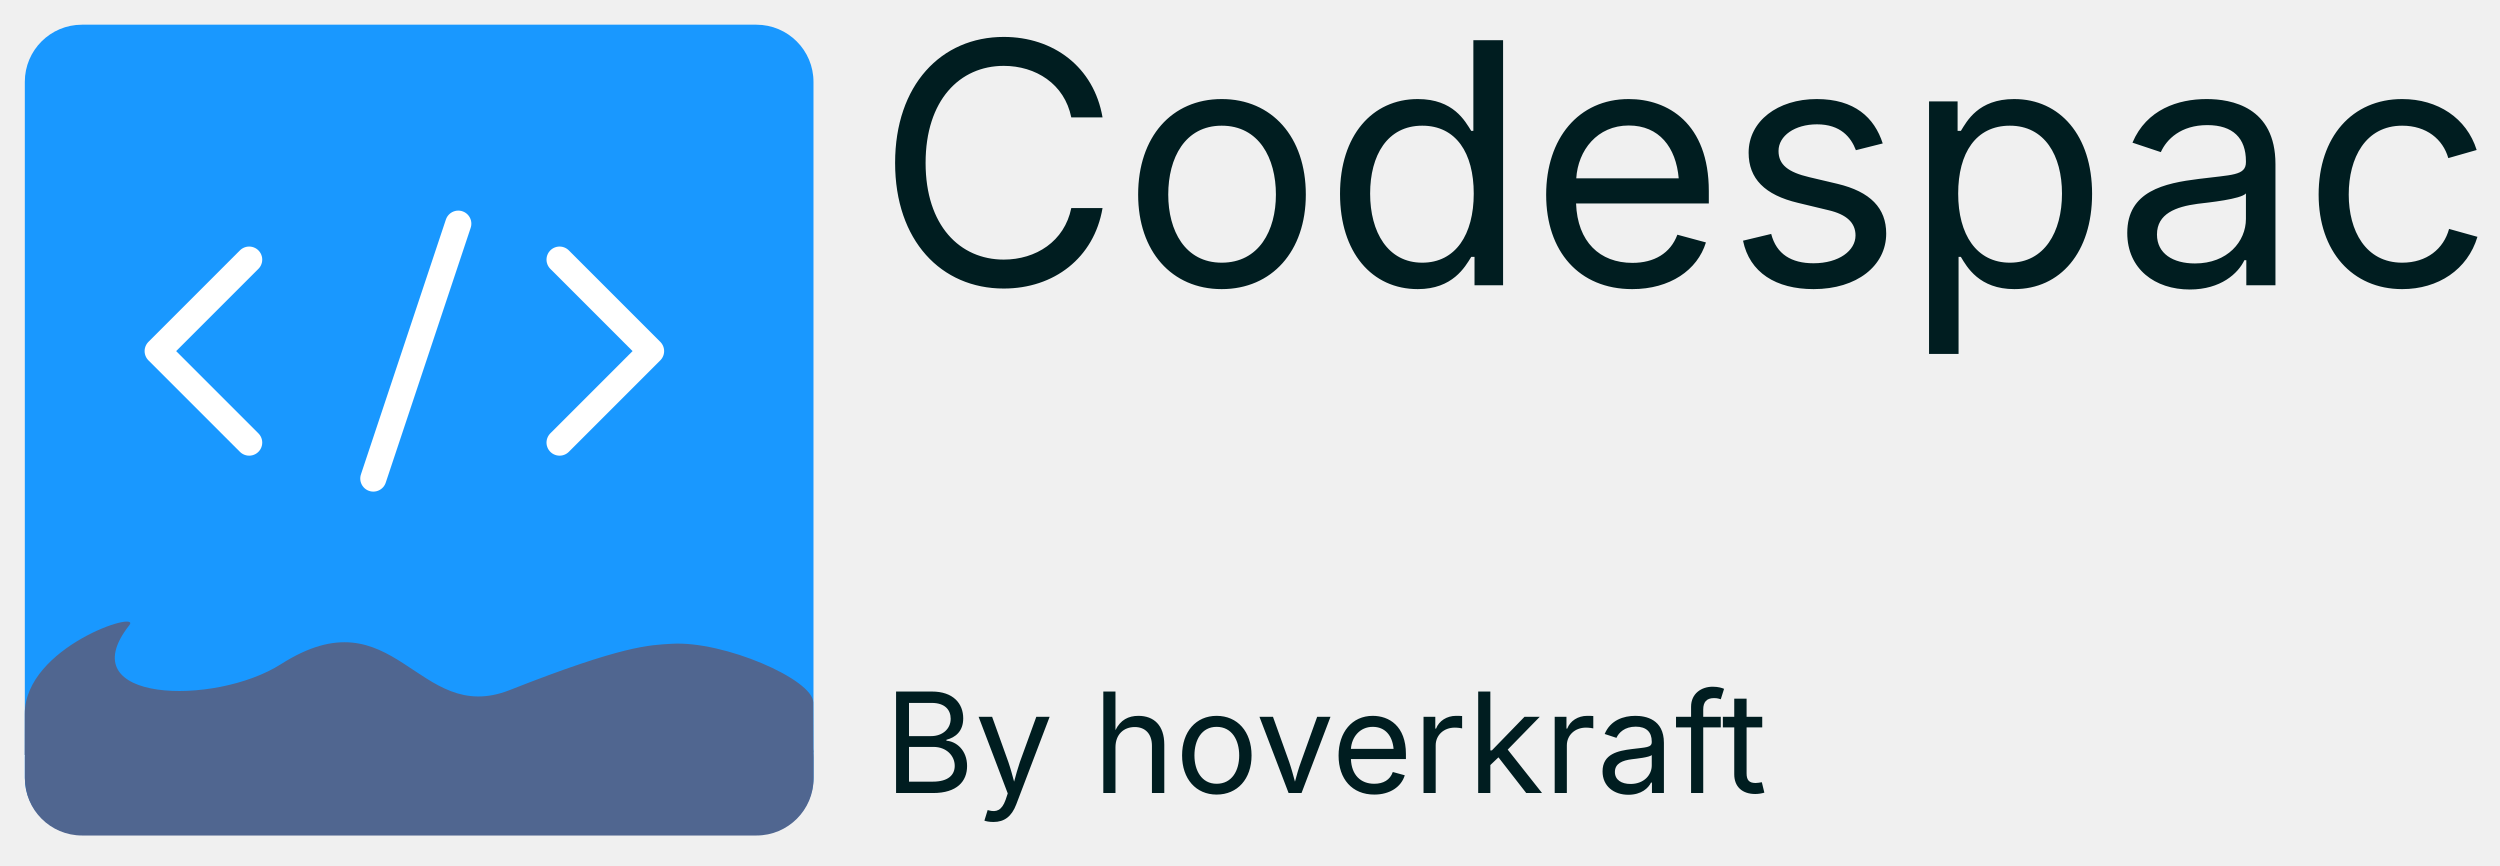
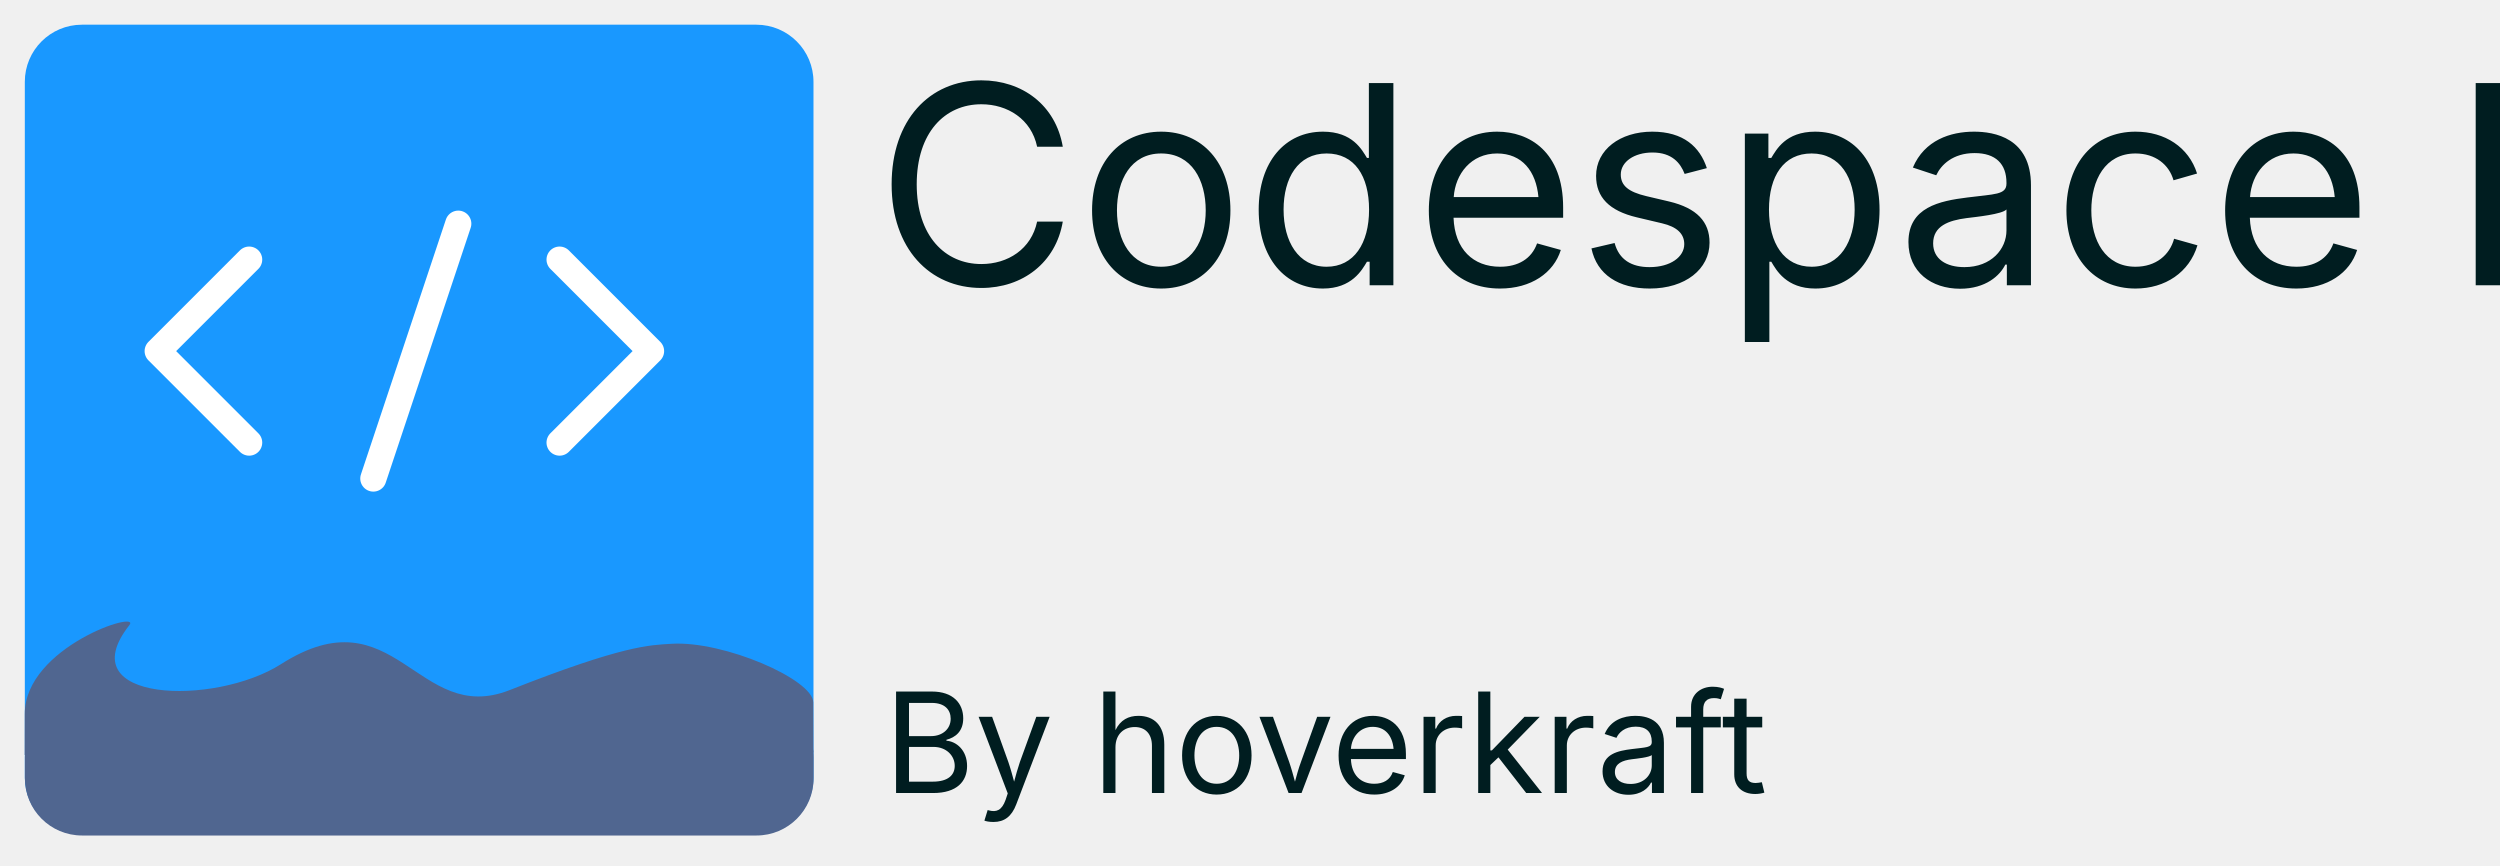
<svg xmlns="http://www.w3.org/2000/svg" width="202.437mm" height="70.115mm" viewBox="0 0 202.437 70.115" version="1.1" id="svg3661" xml:space="preserve" role="img" aria-labelledby="title desc">
  <defs id="defs3658">
    <rect x="275.635" y="20.726" width="460.921" height="83.954" id="rect5149" />
  </defs>
  <g id="layer1" transform="translate(-0.5619582,-0.08901982)">
    <g style="clip-rule:evenodd;fill-rule:evenodd;image-rendering:optimizeQuality;shape-rendering:geometricPrecision;text-rendering:geometricPrecision" id="g4730" transform="matrix(0.2645833,0,0,0.2645833,0.8941725,-0.05521726)">
      <g id="g4636" />
      <rect style="font-variation-settings:'opsz' 32, 'wght' 900;fill:#1998ff;fill-opacity:1;stroke-width:10.564;stroke-linecap:round;stroke-linejoin:bevel;stroke-dasharray:none;paint-order:markers fill stroke" id="rect963" width="241.368" height="247.861" x="6.339" y="8.104" ry="17.481" />
      <g id="g7280" />
      <g id="g7285">
        <rect style="font-variation-settings:'opsz' 32, 'wght' 900;clip-rule:evenodd;fill:#506690;fill-opacity:1;fill-rule:evenodd;stroke-width:10.564;stroke-linecap:round;stroke-linejoin:bevel;stroke-dasharray:none;paint-order:markers fill stroke;image-rendering:optimizeQuality;shape-rendering:geometricPrecision;text-rendering:geometricPrecision" id="rect963-6" width="241.38" height="41.469" x="6.364" y="214.779" ry="17.481" />
        <path style="font-variation-settings:'opsz' 32, 'wght' 900;fill:#506690;fill-opacity:1;stroke-width:10.564;stroke-linecap:round;stroke-linejoin:bevel;stroke-dasharray:none;paint-order:markers fill stroke;image-rendering:auto" d="m 247.672,230.819 -0.048,-15.321 c -0.022,-6.983 -27.353,-18.917 -43.362,-17.924 -6.68,0.415 -14.538,0.363 -49.531,14.169 -28.355,11.187 -34.962,-30.265 -70.015,-7.922 -20.263,12.916 -65.029,11.749 -46.402,-11.919 3.864,-4.91 -31.952,6.602 -31.988,27.107 l -0.022,12.599" id="path5825" />
      </g>
      <g fill="none" stroke="#fff" stroke-width="8" stroke-linecap="round" stroke-linejoin="round">
        <path d="m75 80-28 28 28 28m95-56 28 28-28 28m-31-67-26 78" />
      </g>
    </g>
    <text xml:space="preserve" transform="scale(0.2645833)" id="text5147" style="font-size:42.667px;font-family:Inter, sans-serif;font-variation-settings:'opsz' 32, 'wght' 900;white-space:pre;shape-inside:url(#rect5149);fill:#001d20;stroke-width:10.564;stroke-linecap:round;stroke-linejoin:bevel;paint-order:markers fill stroke" />
    <text xml:space="preserve" style="font-size:28.473px;font-family:Inter, sans-serif;font-variation-settings:'opsz' 32, 'wght' 900;fill:#001d20;stroke-width:7.05;stroke-linecap:round;stroke-linejoin:bevel;paint-order:markers fill stroke" x="73.198" y="22.446" id="text5155" />
    <text xml:space="preserve" style="font-size:11.289px;font-family:Inter, sans-serif;font-variation-settings:'opsz' 32, 'wght' 900;fill:#001d20;stroke-width:2.795;stroke-linecap:round;stroke-linejoin:bevel;paint-order:markers fill stroke" x="72.121" y="64.302" id="text5213">
      <tspan id="tspan5211" style="stroke-width:2.795" x="72.121" y="64.302">By hoverkraft</tspan>
    </text>
    <g id="g450" transform="translate(-1.804833,0.05142862)">
-       <text xml:space="preserve" style="font-size:27.262px;font-family:Inter, sans-serif;font-variation-settings:'opsz' 32, 'wght' 900;fill:#001d20;stroke-width:6.75;stroke-linecap:round;stroke-linejoin:bevel;paint-order:markers fill stroke" x="73.222" y="23.138" id="text5155-2">Codespace Like</text>
+       <text xml:space="preserve" style="font-size:22.5px;font-family:Inter, sans-serif;font-variation-settings:'opsz' 32, 'wght' 900;fill:#001d20;stroke-width:6.75;stroke-linecap:round;stroke-linejoin:bevel;paint-order:markers fill stroke" x="73.222" y="23.138" textLength="118" lengthAdjust="spacingAndGlyphs" id="text5155-2">Codespace Like</text>
    </g>
  </g>
</svg>
